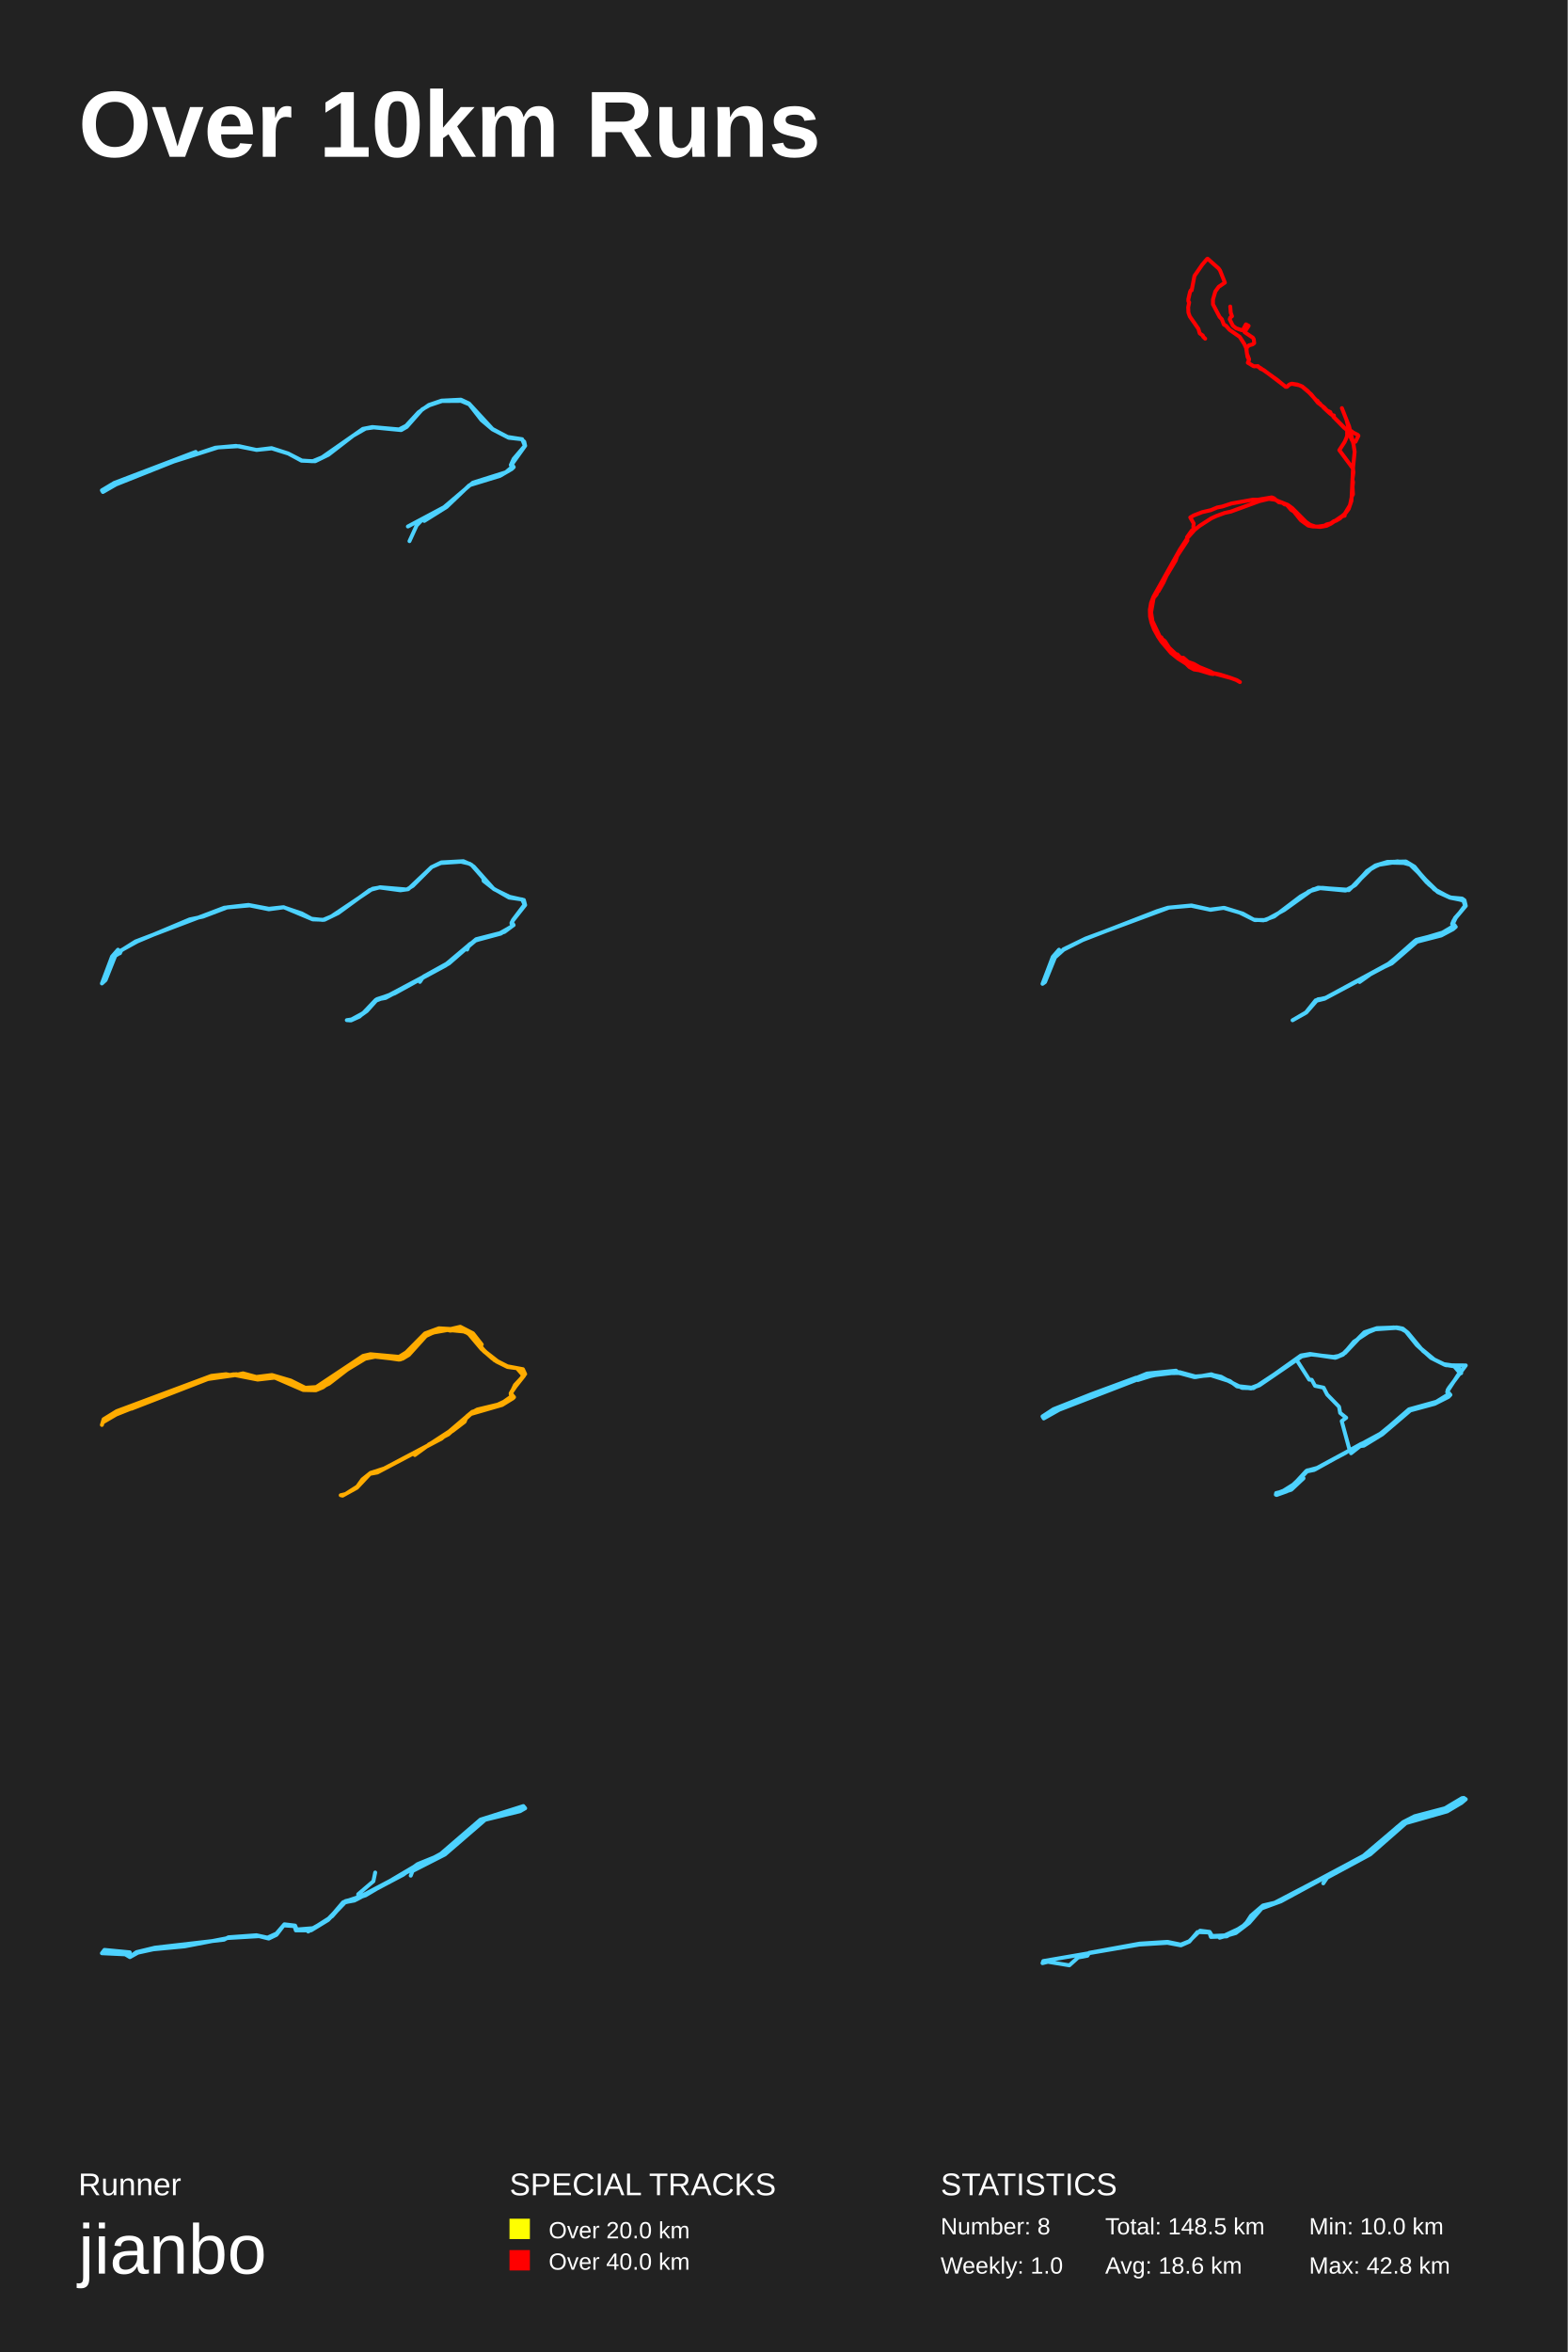
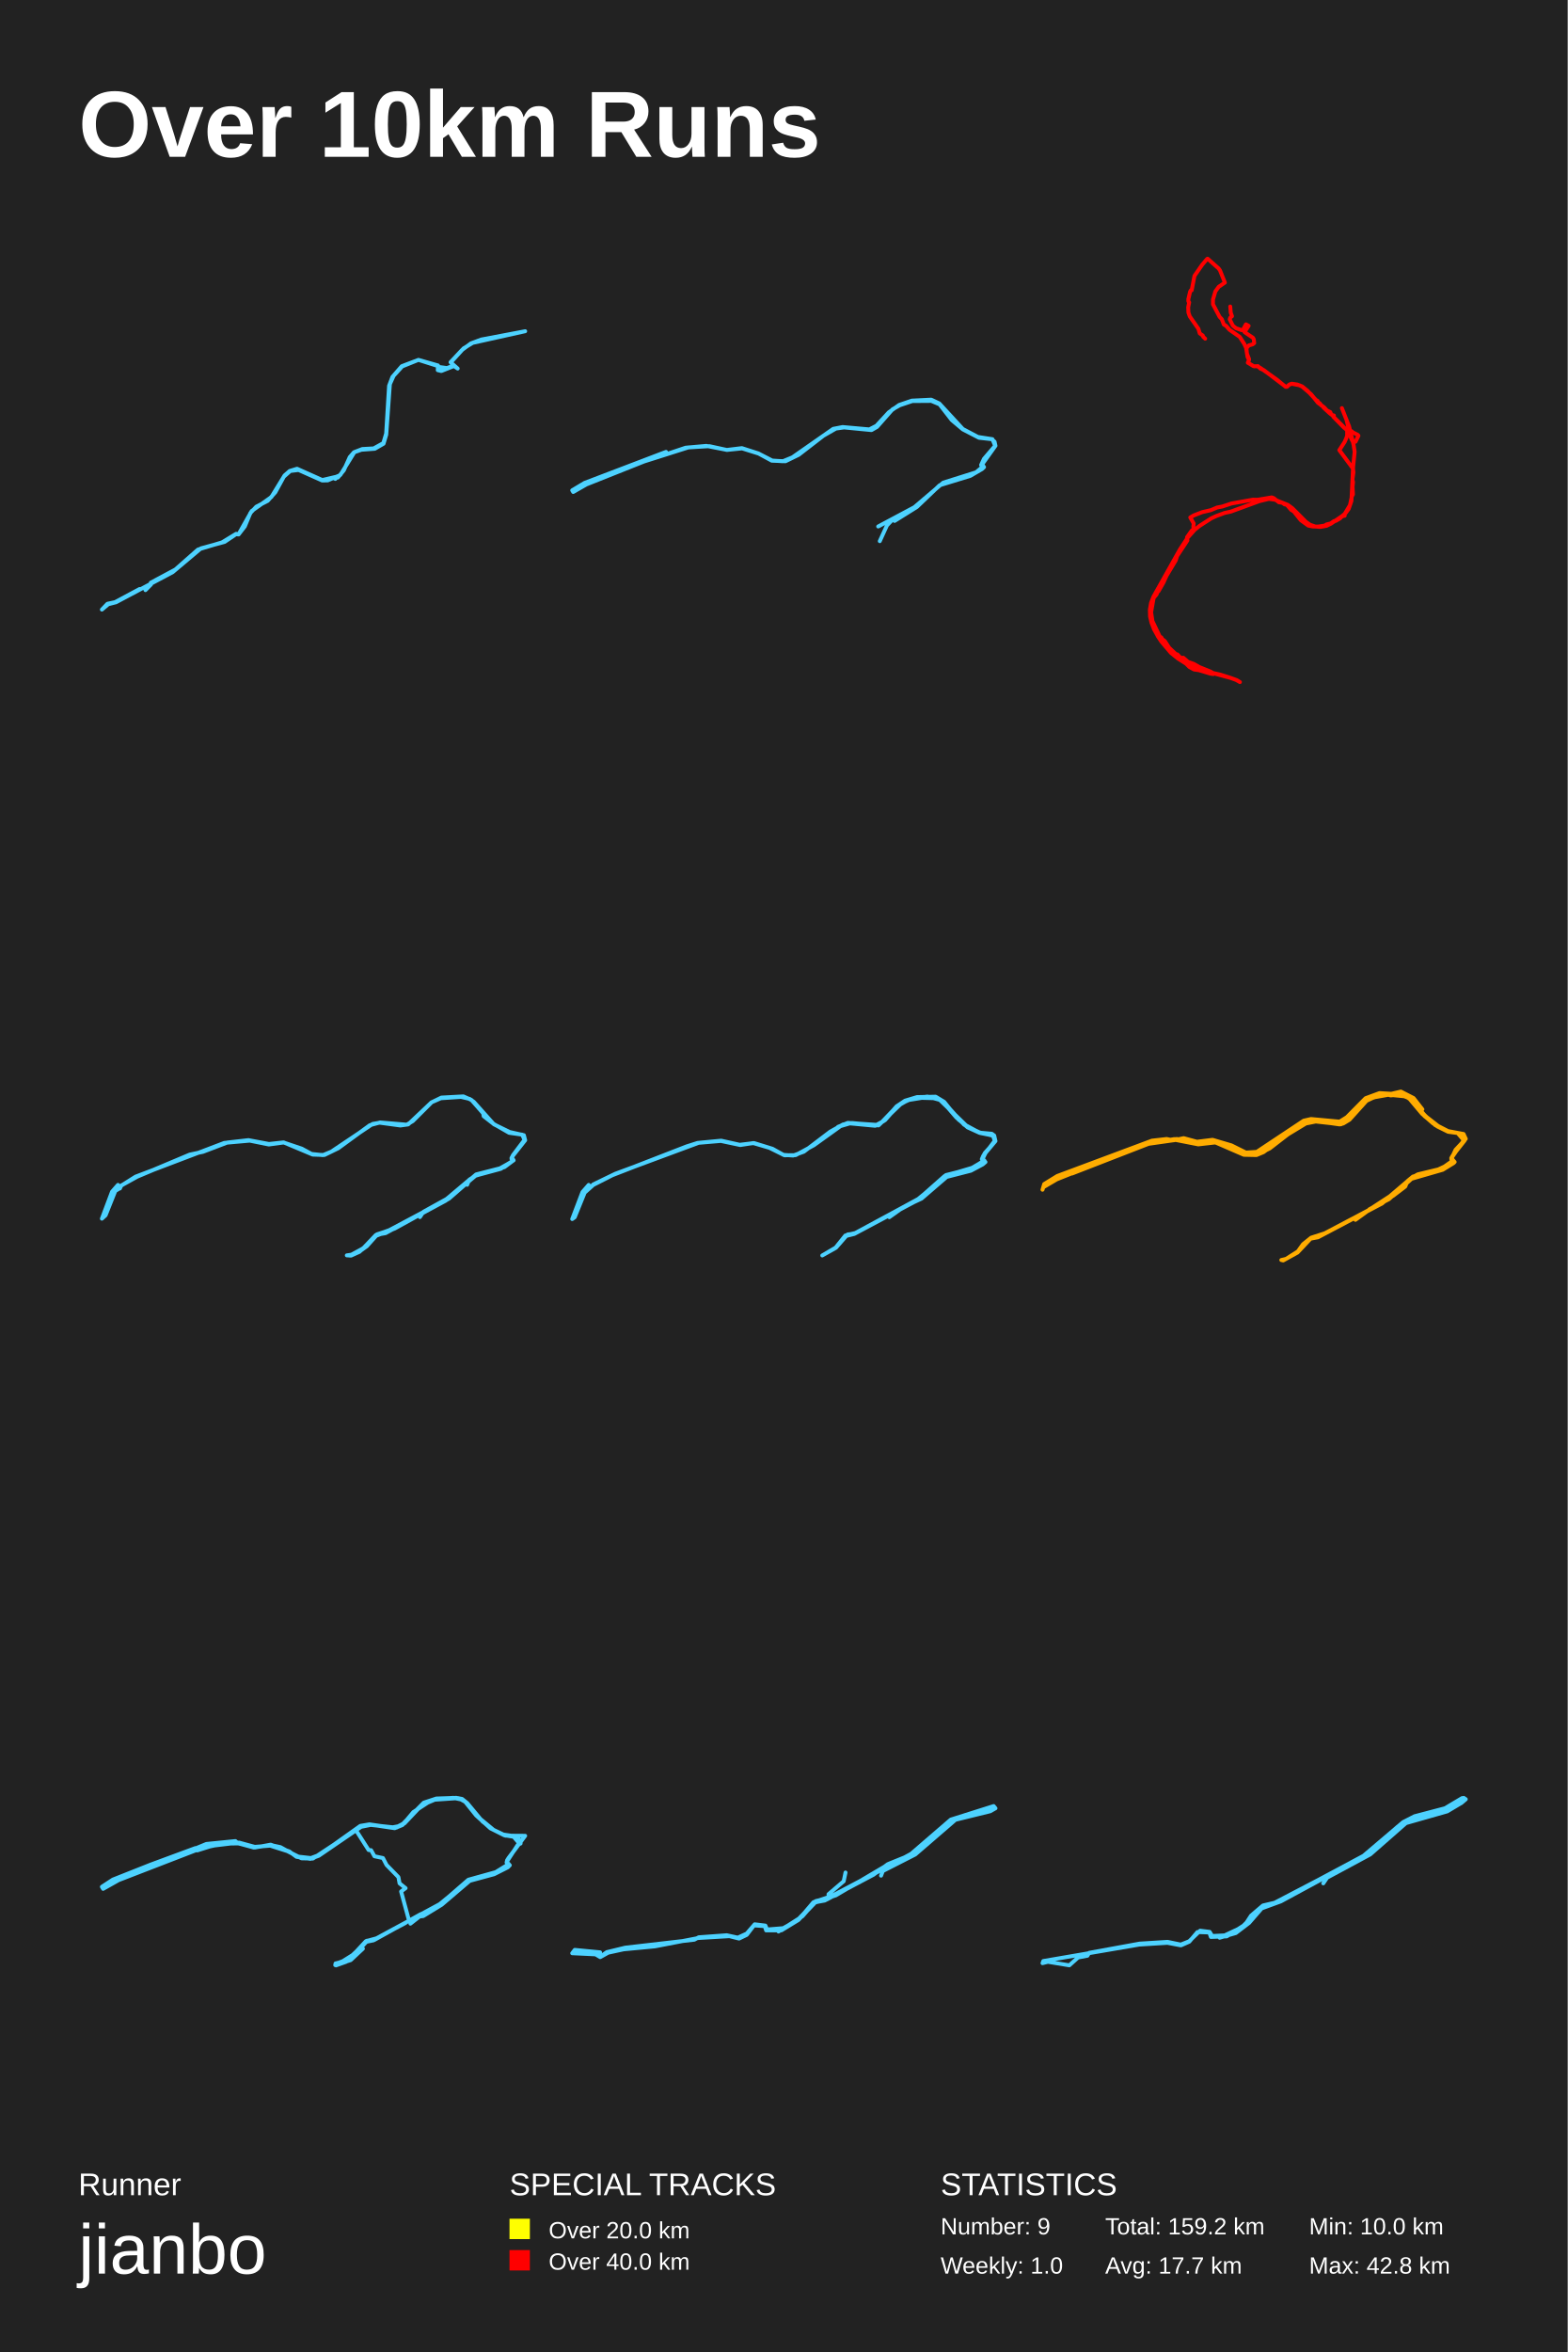
<svg xmlns="http://www.w3.org/2000/svg" baseProfile="full" height="300mm" version="1.1" viewBox="0,0,200,300" width="200mm">
  <defs />
  <rect fill="#222222" height="300" width="200" x="0" y="0" />
  <text fill="#FFFFFF" style="font-size:12px; font-family:Arial; font-weight:bold;" x="10" y="20">Over 10km Runs</text>
  <text fill="#FFFFFF" style="font-size:4px; font-family:Arial" x="10" y="280">Runner</text>
  <text fill="#FFFFFF" style="font-size:9px; font-family:Arial" x="10" y="290">jianbo</text>
  <text fill="#FFFFFF" style="font-size:4px; font-family:Arial" x="65" y="280">SPECIAL TRACKS</text>
  <rect fill="yellow" height="2.6" width="2.6" x="65" y="283" />
  <text fill="#FFFFFF" style="font-size:3px; font-family:Arial" x="70" y="285.5">Over 20.0 km</text>
  <rect fill="red" height="2.6" width="2.6" x="65" y="287" />
  <text fill="#FFFFFF" style="font-size:3px; font-family:Arial" x="70" y="289.5">Over 40.0 km</text>
  <text fill="#FFFFFF" style="font-size:4px; font-family:Arial" x="120" y="280">STATISTICS</text>
-   <text fill="#FFFFFF" style="font-size:3px; font-family:Arial" x="120" y="285">Number: 8</text>
+   <text fill="#FFFFFF" style="font-size:3px; font-family:Arial" x="120" y="285">Number: 9</text>
  <text fill="#FFFFFF" style="font-size:3px; font-family:Arial" x="120" y="290">Weekly: 1.0</text>
-   <text fill="#FFFFFF" style="font-size:3px; font-family:Arial" x="141" y="285">Total: 148.5 km</text>
-   <text fill="#FFFFFF" style="font-size:3px; font-family:Arial" x="141" y="290">Avg: 18.6 km</text>
+   <text fill="#FFFFFF" style="font-size:3px; font-family:Arial" x="141" y="285">Total: 159.2 km</text>
+   <text fill="#FFFFFF" style="font-size:3px; font-family:Arial" x="141" y="290">Avg: 17.7 km</text>
  <text fill="#FFFFFF" style="font-size:3px; font-family:Arial" x="167" y="285">Min: 10.0 km</text>
  <text fill="#FFFFFF" style="font-size:3px; font-family:Arial" x="167" y="290">Max: 42.8 km</text>
-   <polyline fill="none" points="52.239,69.024 53.149,67.029 53.655,66.494 54.089,66.174 54.133,66.441 56.981,64.659 59.872,61.898 63.776,60.704 65.28,59.831 65.54,59.582 65.308,59.225 67.0,56.856 66.884,56.339 66.523,56.018 64.904,55.84 62.836,54.771 61.419,53.577 59.872,51.581 58.817,51.136 56.388,51.154 54.798,51.688 53.872,52.205 51.892,54.45 51.183,54.86 47.684,54.521 46.643,54.664 45.053,55.573 41.887,58.014 40.21,58.833 38.46,58.762 36.754,57.836 34.643,57.158 32.72,57.39 30.508,56.909 27.819,57.069 22.152,58.869 14.807,61.791 13.13,62.753 13.0,62.539 14.576,61.595 24.581,57.782 24.971,57.64 25.029,57.925 27.472,57.105 30.104,56.873 32.749,57.39 34.672,57.194 36.783,57.853 38.518,58.744 39.877,58.833 41.092,58.334 46.296,54.7 47.496,54.468 50.908,54.771 51.805,54.308 53.381,52.597 54.711,51.653 56.33,51.1 58.802,50.976 59.829,51.457 62.836,54.717 64.759,55.733 66.61,56.018 66.957,56.856 65.525,58.53 65.164,59.314 65.395,59.51 64.528,60.241 60.335,61.559 56.648,64.695 52.036,67.154" stroke="#4dd2ff" stroke-linecap="round" stroke-linejoin="round" stroke-width="0.5" />
+   <polyline fill="none" points="18.557,75.27 19.262,74.558 19.237,74.321 22.368,72.645 25.255,70.099 28.322,69.182 30.119,68.091 30.44,68.138 32.108,65.181 34.623,63.394 36.304,60.642 36.959,60.072 37.895,59.788 41.116,61.227 42.875,60.816 42.785,61.085 42.618,61.006 43.106,60.911 43.863,59.993 44.62,58.301 45.159,57.684 46.224,57.273 47.674,57.194 48.906,56.514 49.265,55.296 49.637,49.207 50.061,48.084 51.254,46.708 53.385,45.901 55.874,46.613 55.9,47.182 55.964,46.803 57.016,46.945 57.85,46.644 58.389,47.008 57.478,46.202 58.928,44.651 60.083,43.797 61.405,43.307 67.0,42.247 60.301,43.734 59.146,44.43 57.504,46.233 57.94,46.676 56.298,47.325 55.848,47.214 55.874,46.692 53.385,45.901 51.306,46.739 50.215,47.941 49.74,49.001 49.278,55.438 48.932,56.593 47.815,57.241 46.096,57.368 45.21,57.684 43.413,60.594 41.809,61.274 41.104,61.29 38.088,59.946 37.036,60.072 36.214,60.8 35.124,62.793 34.148,63.884 32.698,64.627 31.941,65.434 31.235,67.142 30.44,68.17 30.106,68.138 28.656,69.118 25.64,69.941 22.034,72.977 14.797,76.82 13.808,77.073 13.0,77.753 13.706,77.01 14.681,76.804 17.812,75.128" stroke="#4dd2ff" stroke-linecap="round" stroke-linejoin="round" stroke-width="0.5" />
+   <polyline fill="none" points="112.239,69.024 113.149,67.029 113.655,66.494 114.089,66.174 114.133,66.441 116.981,64.659 119.872,61.898 123.776,60.704 125.28,59.831 125.54,59.582 125.308,59.225 127.0,56.856 126.884,56.339 126.523,56.018 124.904,55.84 122.836,54.771 121.419,53.577 119.872,51.581 118.817,51.136 116.388,51.154 114.798,51.688 113.872,52.205 111.892,54.45 111.183,54.86 107.684,54.521 106.643,54.664 105.053,55.573 101.887,58.014 100.21,58.833 98.46,58.762 96.754,57.836 94.643,57.158 92.72,57.39 90.508,56.909 87.819,57.069 82.152,58.869 74.807,61.791 73.13,62.753 73.0,62.539 74.576,61.595 84.581,57.782 84.971,57.64 85.029,57.925 87.472,57.105 90.104,56.873 92.749,57.39 94.672,57.194 96.783,57.853 98.518,58.744 99.877,58.833 101.092,58.334 106.296,54.7 107.496,54.468 110.908,54.771 111.805,54.308 113.381,52.597 114.711,51.653 116.33,51.1 118.802,50.976 119.829,51.457 122.836,54.717 124.759,55.733 126.61,56.018 126.957,56.856 125.525,58.53 125.164,59.314 125.395,59.51 124.528,60.241 120.335,61.559 116.648,64.695 112.036,67.154" stroke="#4dd2ff" stroke-linecap="round" stroke-linejoin="round" stroke-width="0.5" />
  <polyline fill="none" points="153.753,43.2 153.487,42.949 153.449,42.798 153.06,42.524 152.885,41.936 151.785,40.353 151.614,39.864 151.586,39.195 151.709,38.572 151.605,38.426 151.605,38.164 151.828,37.204 151.922,37.029 152.032,37.029 152.387,35.189 153.373,33.763 154.004,33.023 154.066,33.0 155.46,34.234 155.64,34.479 156.266,36.045 155.479,36.581 155.052,37.169 154.749,38.205 154.749,38.816 155.593,40.417 155.872,40.708 156.138,41.401 156.394,41.541 156.868,42.07 158.158,42.967 158.736,43.863 159.026,44.492 159.078,45.091 159.357,45.819 159.244,46.29 159.922,46.71 160.396,46.721 160.832,46.954 162.909,48.432 164.019,49.34 164.199,49.329 164.512,49.038 164.796,48.939 165.503,49.049 166.124,49.288 166.826,49.864 167.893,51.017 168.097,51.133 168.13,51.261 168.414,51.482 168.523,51.674 168.941,51.971 169.291,52.355 169.713,52.559 169.78,52.751 170.102,53.089 170.169,53.024 170.14,53.147 170.287,53.327 171.866,54.904 171.861,55.55 171.781,55.83 171.544,56.371 170.866,57.418 172.611,59.769 172.668,60.246 172.54,61.154 172.615,61.503 172.554,62.097 172.606,63.068 172.473,63.284 172.222,64.436 171.548,65.559 171.553,65.774 171.231,65.855 170.937,66.135 170.42,66.437 170.188,66.461 169.766,66.763 169.239,66.891 168.988,67.042 168.158,67.165 167.471,67.153 166.906,67.042 165.949,66.35 165.057,65.233 164.725,65.041 164.166,64.389 163.872,64.331 163.616,64.139 163.146,64.063 162.515,63.546 162.25,63.441 160.458,63.743 159.846,63.732 157.105,64.221 155.924,64.61 155.275,64.733 154.474,65.07 153.369,65.326 152.278,65.751 151.851,66.001 152.292,66.781 152.24,67.17 152.307,67.444 152.032,67.682 151.434,68.526 151.486,68.933 150.178,70.917 149.988,71.493 148.821,73.442 148.423,74.32 147.792,75.425 147.664,75.501 147.551,75.821 147.176,76.275 146.854,78.101 147.029,79.23 147.977,81.225 148.162,81.3 148.267,81.51 148.599,81.76 149.153,82.615 150.031,83.447 150.206,83.47 150.064,83.499 150.253,83.516 150.533,83.825 150.784,83.923 150.955,83.894 151.572,84.424 152.297,84.68 153.023,85.092 154.469,85.674 154.805,85.889 154.782,85.976 154.421,85.924 152.989,85.494 152.335,85.395 151.738,85.075 151.325,84.662 150.282,83.999 149.386,83.278 148.167,81.841 147.679,81.108 148.414,82.074 149.76,83.476 150.898,84.325 151.61,84.743 152.98,85.389 156.996,86.471 157.712,86.732 158.186,87.0 157.788,86.756 156.911,86.436 155.673,86.046 153.786,85.627 152.197,85.011 151.344,84.581 150.343,83.906 149.073,82.772 147.612,80.957 147.223,80.259 146.901,79.416 146.721,78.636 146.697,77.776 146.844,76.915 147.148,76.118 150.543,70.062 151.505,68.596 152.401,67.589 153.018,67.089 154.535,66.111 155.161,65.821 156.237,65.425 157.02,65.256 160.68,63.918 161.88,63.633 162.648,63.743 164.298,64.401 164.877,64.826 166.641,66.594 167.158,66.943 167.803,67.159 168.457,67.211 169.244,67.066 169.813,66.786 171.245,65.809 171.686,65.425 172.061,64.913 172.411,63.895 172.62,59.618 172.819,57.628 172.687,56.737 172.113,54.386 171.193,52.053 171.795,53.589 172.317,55.777 172.478,56.15 172.549,56.254 172.748,56.237 172.933,56.342 173.303,55.585 173.246,55.48 172.563,55.137 172.473,55.021 171.767,54.77 171.473,54.555 170.102,53.158 170.173,52.995 170.083,53.054 169.633,52.71 168.831,51.965 168.803,51.861 168.139,51.377 167.281,50.301 166.133,49.317 165.773,49.143 164.81,48.956 164.474,49.061 164.156,49.346 164.033,49.335 161.235,47.21 160.808,47.03 160.481,46.698 159.979,46.727 159.192,46.267 159.339,45.918 159.154,45.51 158.983,44.445 159.324,44.055 159.808,43.921 160.007,43.764 159.955,43.287 159.851,43.083 158.774,42.361 159.296,41.558 158.95,41.372 158.613,41.995 158.423,42.117 157.684,41.861 157.281,41.535 156.882,40.731 156.958,40.499 157.176,40.336 157.015,39.881 156.949,39.096" stroke="red" stroke-linecap="round" stroke-linejoin="round" stroke-width="0.5" />
-   <polyline fill="none" points="53.572,125.239 54.026,124.561 57.273,122.764 60.74,119.797 63.794,119.017 65.184,118.237 65.473,117.898 65.253,117.712 65.445,117.339 66.917,115.389 66.615,114.727 64.95,114.49 62.941,113.337 61.703,112.371 61.648,112.015 60.149,110.302 59.117,109.844 56.31,109.997 55.058,110.607 52.664,112.998 51.894,113.456 48.496,113.168 47.175,113.524 43.157,116.457 41.383,117.322 39.897,117.271 36.182,115.711 34.311,115.914 31.697,115.423 29.014,115.728 25.891,116.915 24.199,117.271 17.513,120.085 15.366,121.272 15.298,121.543 14.706,121.916 13.468,125.019 13.0,125.443 14.293,122.001 15.05,121.136 15.298,121.594 15.463,121.238 17.292,120.085 28.615,115.779 31.862,115.49 34.297,115.982 36.182,115.728 38.494,116.508 39.745,117.186 41.19,117.339 42.263,116.898 47.546,113.354 48.441,113.202 51.082,113.558 52.073,113.422 55.044,110.607 56.241,110.082 58.814,109.912 59.915,110.167 60.451,110.54 63.01,113.405 65.019,114.388 66.835,114.795 67.0,115.44 65.432,117.423 65.253,117.813 65.528,118 63.891,119.085 60.685,119.95 56.847,123.154 49.183,127.291 48.152,127.477 45.868,129.664 44.781,130.156 44.244,130.122 45.042,130.003 46.363,129.189 48.083,127.443 49.761,126.901 56.53,123.306 59.791,120.56 59.598,121.119 59.86,120.475 60.946,119.78 63.863,119.017 65.377,118.101 64.358,118.864 60.616,119.983 57.287,122.883 50.367,126.697 47.986,127.63 46.803,128.952 45.744,129.715 44.616,130.156 46.336,129.223 47.945,127.528 49.679,126.901 56.626,123.205 59.13,121.187 57.025,123.035 55.595,123.815" stroke="#4dd2ff" stroke-linecap="round" stroke-linejoin="round" stroke-width="0.5" />
-   <polyline fill="none" points="173.455,125.253 175.284,123.949 177.567,122.881 180.771,120.119 183.865,119.323 185.364,118.526 185.721,118.221 185.295,117.848 185.377,117.543 186.904,115.51 186.642,114.73 184.965,114.493 183.439,113.798 181.995,112.527 180.125,110.358 178.323,109.866 176.357,110.121 175.009,110.731 172.08,113.544 168.464,113.29 167.432,113.493 163.843,116.069 161.506,117.34 160.076,117.357 158.164,116.408 156.088,115.798 154.438,116.052 151.963,115.527 148.992,115.781 147.604,116.221 138.129,119.899 135.695,121.136 134.595,122.119 133.316,125.27 133.0,125.491 134.306,122.051 135.104,121.136 135.269,121.525 135.695,121.068 138.5,119.712 149.144,115.764 152.004,115.493 154.369,116.018 156.198,115.798 158.549,116.526 159.952,117.306 161.189,117.391 162.551,116.899 165.92,114.34 167.556,113.425 168.697,113.239 171.791,113.527 172.727,113.002 174.39,111.104 175.6,110.392 176.838,110.019 179.684,110.087 183.246,113.544 184.841,114.408 186.807,114.9 186.986,115.561 185.735,117.052 185.336,117.865 185.405,118.204 183.989,119.068 180.647,120.068 176.742,123.254 168.986,127.389 167.969,127.643 166.649,129.151 164.902,130.134 166.607,129.134 167.845,127.592 169.069,127.321 177.292,122.847 180.51,120 184.154,118.916 185.529,118.035 185.254,117.848 185.474,117.357 186.945,115.561 186.794,114.866 185.02,114.51 182.998,113.459 180.358,110.527 179.382,110.036 178.021,109.968 175.82,110.324 174.487,111.087 172.905,112.883 171.668,113.595 168.422,113.29 166.91,113.73 168.161,113.222 171.819,113.476 172.52,113.103 174.5,111.036 175.463,110.392 176.989,109.934 179.368,109.883 180.455,110.544 182.311,112.832 183.562,113.781 185.047,114.476 186.532,114.612 186.835,114.832 187.0,115.544 185.625,117.086 185.322,117.797 185.597,118.035 183.769,119.102 180.675,119.882 177.374,122.813 169.124,127.27 168.106,127.507 167.556,127.965 168.134,127.456 168.849,127.372" stroke="#4dd2ff" stroke-linecap="round" stroke-linejoin="round" stroke-width="0.5" />
-   <polyline fill="none" points="52.922,185.589 54.946,184.121 57.199,182.954 60.083,180.354 64.058,179.205 65.436,178.356 65.579,178.214 65.149,177.701 66.813,175.42 66.555,174.624 64.804,174.306 62.81,173.28 61.418,172.06 59.739,170.062 58.576,169.602 57.428,169.725 56.639,169.513 54.458,170.274 52.162,172.82 51.373,173.298 50.899,173.422 47.914,172.997 46.867,173.139 44.298,174.695 41.988,176.481 40.323,177.295 38.773,177.277 35.444,175.774 34.238,175.668 33.019,175.951 30.723,175.314 29.79,175.296 26.776,175.809 22.572,177.33 14.822,180.425 13.1,181.433 13.0,181.751 13.215,181.026 14.88,180 26.963,175.491 28.843,175.279 29.689,175.455 31.01,175.173 32.703,175.632 34.698,175.385 37.094,176.092 38.945,177.012 40.337,176.923 46.321,172.944 47.254,172.732 50.913,173.068 51.817,172.502 54.214,170.079 55.993,169.425 57.5,169.513 58.72,169.23 60.341,170.062 61.461,171.494 61.231,171.742 63.097,173.51 64.847,174.341 65.952,174.518 66.569,175.226 66.9,175.208 65.221,177.648 65.364,178.073 63.986,179.081 60.241,180.177 56.323,183.502 48.144,187.817 47.197,187.993 45.532,189.762 43.71,190.77 43.466,190.717 44.068,190.575 45.575,189.62 46.235,188.701 47.268,187.87 49.019,187.304 54.515,184.404 57.5,182.459 57.701,182.547 59.28,181.344 59.552,180.655 59.997,180.283 60.887,179.788 63.9,179.063 65.378,178.02 65.163,177.808 65.264,177.489 66.842,175.491 66.77,174.872 66.34,174.571 64.747,174.359 63.355,173.669 61.733,172.361 60.112,170.362 59.351,169.849 57.141,169.637 55.261,169.973 54.329,170.415 51.975,172.891 51.071,173.404 47.857,173.05 46.092,173.404 41.184,176.959 40.294,177.33 38.687,177.295 35.056,175.721 32.875,175.968 29.991,175.402 26.518,175.898 16.774,179.682 26.805,175.721 30.149,175.279 32.961,175.951 34.812,175.615 36.821,176.234 39.046,177.295 40.495,177.189 46.436,173.174 47.197,172.997 51.086,173.28 52.09,172.644 53.755,170.822 54.731,170.15 55.993,169.725 58.691,169.513 59.724,169.902 61.877,172.378 63.556,173.687 64.733,174.271 66.713,174.642 67.0,175.261 65.694,176.658 65.149,177.825 65.264,178.144 64.761,178.568 63.212,179.293 60.255,180.071 56.481,183.29 54.702,184.245" stroke="#ffac00" stroke-linecap="round" stroke-linejoin="round" stroke-width="0.5" />
-   <polyline fill="none" points="172.36,185.365 173.532,184.449 173.99,184.396 176.349,182.952 179.923,179.904 183.04,179.058 184.784,178.177 185.041,177.913 184.627,177.56 184.698,177.261 187.0,174.16 184.484,174.142 182.968,173.402 180.752,171.57 179.351,169.825 178.493,169.35 175.105,169.579 172.732,171.129 171.345,172.785 170.358,173.191 167.384,172.75 166.069,173.014 160.679,176.697 159.607,177.102 157.82,176.838 156.905,176.151 154.531,175.287 152.501,175.657 150.557,175.041 149.241,174.988 145.567,175.781 135.13,179.815 133.157,180.925 133.0,180.661 134.401,179.745 139.248,177.824 144.924,175.728 144.938,175.974 146.983,175.305 150.5,175.023 152.501,175.569 154.803,175.393 155.775,175.604 157.948,176.803 159.664,176.996 160.793,176.574 165.969,172.891 167.127,172.697 169.929,173.103 170.787,172.944 171.402,172.627 174.061,169.931 175.662,169.402 178.207,169.314 178.951,169.455 179.608,169.984 181.553,172.327 182.825,173.332 184.226,174.001 185.442,174.177 186.071,174.917 186.414,174.812 186.414,175.146 186.071,175.287 184.77,177.296 184.655,177.595 184.913,177.754 183.397,178.811 179.894,179.763 175.419,183.427 173.618,184.185 167.756,187.444 166.784,187.638 165.168,189.364 163.324,190.404 165.125,189.276 166.67,187.603 168.028,187.233 176.277,182.775 179.751,179.763 183.24,178.794 184.612,177.948 184.87,177.719 184.627,177.543 184.841,177.032 186.357,175.023 186.099,174.371 184.326,174.089 182.568,173.208 180.809,171.622 179.508,169.931 178.894,169.543 177.807,169.314 175.705,169.455 173.804,170.248 171.602,172.574 170.573,173.12 167.27,172.768 166.069,172.997 159.907,177.067 158.463,177.032 156.662,176.115 154.331,175.375 152.373,175.657 150.428,175.129 149.413,175.146 147.068,175.428 145.153,176.027 145.081,175.71 146.325,175.199 150.028,174.829 150.385,175.129 152.444,175.622 154.446,175.375 156.461,176.01 158.363,176.961 159.564,177.049 160.808,176.574 165.383,173.402 167.027,175.974 167.342,175.992 167.77,176.767 168.857,176.996 169.315,177.877 170.83,179.428 170.973,180.221 171.745,180.837 171.173,181.26 172.188,184.995 167.642,187.497 166.77,187.673 164.439,189.875 162.824,190.492 162.867,190.686 164.153,190.228 166.298,188.554 164.739,190.016 162.766,190.65 162.809,190.439 163.81,190.192 165.197,189.259 166.77,187.55 167.699,187.409 171.731,185.277" stroke="#4dd2ff" stroke-linecap="round" stroke-linejoin="round" stroke-width="0.5" />
-   <polyline fill="none" points="52.4,239.243 52.631,238.651 56.761,236.544 61.89,232.117 66.328,231.028 67.0,230.649 66.827,230.436 61.66,232.022 56.819,236.189 54.436,237.538 53.495,237.704 46.637,241.752 44.063,242.604 41.854,244.9 39.683,246.226 37.743,246.226 37.57,245.682 36.187,245.587 35.265,246.794 34.285,247.268 33.055,246.96 29.079,247.197 23.546,248.262 19.551,248.64 17.591,249.067 16.573,249.635 15.978,249.28 13.0,249.138 13.327,248.711 16.554,249.019 16.573,249.587 17.418,248.996 19.762,248.427 28.58,247.41 29.137,247.102 32.71,246.841 34.131,247.149 35.265,246.628 36.283,245.445 37.647,245.611 37.858,246.108 39.914,245.942 41.7,244.948 44.063,242.486 45.542,242.131 56.108,236.568 61.295,232.094 66.769,230.365 61.506,232.117 56.338,236.402 45.504,242.273 43.871,242.699 42.372,244.427 39.318,246.368 42.027,244.687 43.775,242.628 46.311,241.776 51.689,238.935 53.38,237.728 56.3,236.544 61.179,232.283 66.347,230.602 61.525,232.094 56.55,236.378 53.745,237.893 53.265,237.775 51.44,239.124 45.216,242.415 43.928,242.652 45.734,241.989 45.696,241.61 47.636,239.953 47.867,238.84" stroke="#4dd2ff" stroke-linecap="round" stroke-linejoin="round" stroke-width="0.5" />
+   <polyline fill="none" points="53.572,155.239 54.026,154.561 57.273,152.764 60.74,149.797 63.794,149.017 65.184,148.237 65.473,147.898 65.253,147.712 65.445,147.339 66.917,145.389 66.615,144.727 64.95,144.49 62.941,143.337 61.703,142.371 61.648,142.015 60.149,140.302 59.117,139.844 56.31,139.997 55.058,140.607 52.664,142.998 51.894,143.456 48.496,143.168 47.175,143.524 43.157,146.457 41.383,147.322 39.897,147.271 36.182,145.711 34.311,145.914 31.697,145.423 29.014,145.728 25.891,146.915 24.199,147.271 17.513,150.085 15.366,151.272 15.298,151.543 14.706,151.916 13.468,155.019 13.0,155.443 14.293,152.001 15.05,151.136 15.298,151.594 15.463,151.238 17.292,150.085 28.615,145.779 31.862,145.49 34.297,145.982 36.182,145.728 38.494,146.508 39.745,147.186 41.19,147.339 42.263,146.898 47.546,143.354 48.441,143.202 51.082,143.558 52.073,143.422 55.044,140.607 56.241,140.082 58.814,139.912 59.915,140.167 60.451,140.54 63.01,143.405 65.019,144.388 66.835,144.795 67.0,145.44 65.432,147.423 65.253,147.813 65.528,148 63.891,149.085 60.685,149.95 56.847,153.154 49.183,157.291 48.152,157.477 45.868,159.664 44.781,160.156 44.244,160.122 45.042,160.003 46.363,159.189 48.083,157.443 49.761,156.901 56.53,153.306 59.791,150.56 59.598,151.119 59.86,150.475 60.946,149.78 63.863,149.017 65.377,148.101 64.358,148.864 60.616,149.983 57.287,152.883 50.367,156.697 47.986,157.63 46.803,158.952 45.744,159.715 44.616,160.156 46.336,159.223 47.945,157.528 49.679,156.901 56.626,153.205 59.13,151.187 57.025,153.035 55.595,153.815" stroke="#4dd2ff" stroke-linecap="round" stroke-linejoin="round" stroke-width="0.5" />
+   <polyline fill="none" points="113.455,155.253 115.284,153.949 117.567,152.881 120.771,150.119 123.865,149.323 125.364,148.526 125.721,148.221 125.295,147.848 125.377,147.543 126.904,145.51 126.642,144.73 124.965,144.493 123.439,143.798 121.995,142.527 120.125,140.358 118.323,139.866 116.357,140.121 115.009,140.731 112.08,143.544 108.464,143.29 107.432,143.493 103.843,146.069 101.506,147.34 100.076,147.357 98.164,146.408 96.088,145.798 94.438,146.052 91.963,145.527 88.992,145.781 87.604,146.221 78.129,149.899 75.695,151.136 74.595,152.119 73.316,155.27 73.0,155.491 74.306,152.051 75.104,151.136 75.269,151.525 75.695,151.068 78.5,149.712 89.144,145.764 92.004,145.493 94.369,146.018 96.198,145.798 98.549,146.526 99.952,147.306 101.189,147.391 102.551,146.899 105.92,144.34 107.556,143.425 108.697,143.239 111.791,143.527 112.727,143.002 114.39,141.104 115.6,140.392 116.838,140.019 119.684,140.087 123.246,143.544 124.841,144.408 126.807,144.9 126.986,145.561 125.735,147.052 125.336,147.865 125.405,148.204 123.989,149.068 120.647,150.068 116.742,153.254 108.986,157.389 107.969,157.643 106.649,159.151 104.902,160.134 106.607,159.134 107.845,157.592 109.069,157.321 117.292,152.847 120.51,150 124.154,148.916 125.529,148.035 125.254,147.848 125.474,147.357 126.945,145.561 126.794,144.866 125.02,144.51 122.998,143.459 120.358,140.527 119.382,140.036 118.021,139.968 115.82,140.324 114.487,141.087 112.905,142.883 111.668,143.595 108.422,143.29 106.91,143.73 108.161,143.222 111.819,143.476 112.52,143.103 114.5,141.036 115.463,140.392 116.989,139.934 119.368,139.883 120.455,140.544 122.311,142.832 123.562,143.781 125.047,144.476 126.532,144.612 126.835,144.832 127.0,145.544 125.625,147.086 125.322,147.797 125.597,148.035 123.769,149.102 120.675,149.882 117.374,152.813 109.124,157.27 108.106,157.507 107.556,157.965 108.134,157.456 108.849,157.372" stroke="#4dd2ff" stroke-linecap="round" stroke-linejoin="round" stroke-width="0.5" />
+   <polyline fill="none" points="172.922,155.589 174.946,154.121 177.199,152.954 180.083,150.354 184.058,149.205 185.436,148.356 185.579,148.214 185.149,147.701 186.813,145.42 186.555,144.624 184.804,144.306 182.81,143.28 181.418,142.06 179.739,140.062 178.576,139.602 177.428,139.725 176.639,139.513 174.458,140.274 172.162,142.82 171.373,143.298 170.899,143.422 167.914,142.997 166.867,143.139 164.298,144.695 161.988,146.481 160.323,147.295 158.773,147.277 155.444,145.774 154.238,145.668 153.019,145.951 150.723,145.314 149.79,145.296 146.776,145.809 142.572,147.33 134.822,150.425 133.1,151.433 133.0,151.751 133.215,151.026 134.88,150 146.963,145.491 148.843,145.279 149.689,145.455 151.01,145.173 152.703,145.632 154.698,145.385 157.094,146.092 158.945,147.012 160.337,146.923 166.321,142.944 167.254,142.732 170.913,143.068 171.817,142.502 174.214,140.079 175.993,139.425 177.5,139.513 178.72,139.23 180.341,140.062 181.461,141.494 181.231,141.742 183.097,143.51 184.847,144.341 185.952,144.518 186.569,145.226 186.9,145.208 185.221,147.648 185.364,148.073 183.986,149.081 180.241,150.177 176.323,153.502 168.144,157.817 167.197,157.993 165.532,159.762 163.71,160.77 163.466,160.717 164.068,160.575 165.575,159.62 166.235,158.701 167.268,157.87 169.019,157.304 174.515,154.404 177.5,152.459 177.701,152.547 179.28,151.344 179.552,150.655 179.997,150.283 180.887,149.788 183.9,149.063 185.378,148.02 185.163,147.808 185.264,147.489 186.842,145.491 186.77,144.872 186.34,144.571 184.747,144.359 183.355,143.669 181.733,142.361 180.112,140.362 179.351,139.849 177.141,139.637 175.261,139.973 174.329,140.415 171.975,142.891 171.071,143.404 167.857,143.05 166.092,143.404 161.184,146.959 160.294,147.33 158.687,147.295 155.056,145.721 152.875,145.968 149.991,145.402 146.518,145.898 136.774,149.682 146.805,145.721 150.149,145.279 152.961,145.951 154.812,145.615 156.821,146.234 159.046,147.295 160.495,147.189 166.436,143.174 167.197,142.997 171.086,143.28 172.09,142.644 173.755,140.822 174.731,140.15 175.993,139.725 178.691,139.513 179.724,139.902 181.877,142.378 183.556,143.687 184.733,144.271 186.713,144.642 187.0,145.261 185.694,146.658 185.149,147.825 185.264,148.144 184.761,148.568 183.212,149.293 180.255,150.071 176.481,153.29 174.702,154.245" stroke="#ffac00" stroke-linecap="round" stroke-linejoin="round" stroke-width="0.5" />
+   <polyline fill="none" points="52.36,245.365 53.532,244.449 53.99,244.396 56.349,242.952 59.923,239.904 63.04,239.058 64.784,238.177 65.041,237.913 64.627,237.56 64.698,237.261 67.0,234.16 64.484,234.142 62.968,233.402 60.752,231.57 59.351,229.825 58.493,229.35 55.105,229.579 52.732,231.129 51.345,232.785 50.358,233.191 47.384,232.75 46.069,233.014 40.679,236.697 39.607,237.102 37.82,236.838 36.905,236.151 34.531,235.287 32.501,235.657 30.557,235.041 29.241,234.988 25.567,235.781 15.13,239.815 13.157,240.925 13.0,240.661 14.401,239.745 19.248,237.824 24.924,235.728 24.938,235.974 26.983,235.305 30.5,235.023 32.501,235.569 34.803,235.393 35.775,235.604 37.948,236.803 39.664,236.996 40.793,236.574 45.969,232.891 47.127,232.697 49.929,233.103 50.787,232.944 51.402,232.627 54.061,229.931 55.662,229.402 58.207,229.314 58.951,229.455 59.608,229.984 61.553,232.327 62.825,233.332 64.226,234.001 65.442,234.177 66.071,234.917 66.414,234.812 66.414,235.146 66.071,235.287 64.77,237.296 64.655,237.595 64.913,237.754 63.397,238.811 59.894,239.763 55.419,243.427 53.618,244.185 47.756,247.444 46.784,247.638 45.168,249.364 43.324,250.404 45.125,249.276 46.67,247.603 48.028,247.233 56.277,242.775 59.751,239.763 63.24,238.794 64.612,237.948 64.87,237.719 64.627,237.543 64.841,237.032 66.357,235.023 66.099,234.371 64.326,234.089 62.568,233.208 60.809,231.622 59.508,229.931 58.894,229.543 57.807,229.314 55.705,229.455 53.804,230.248 51.602,232.574 50.573,233.12 47.27,232.768 46.069,232.997 39.907,237.067 38.463,237.032 36.662,236.115 34.331,235.375 32.373,235.657 30.428,235.129 29.413,235.146 27.068,235.428 25.153,236.027 25.081,235.71 26.325,235.199 30.028,234.829 30.385,235.129 32.444,235.622 34.446,235.375 36.461,236.01 38.363,236.961 39.564,237.049 40.808,236.574 45.383,233.402 47.027,235.974 47.342,235.992 47.77,236.767 48.857,236.996 49.315,237.877 50.83,239.428 50.973,240.221 51.745,240.837 51.173,241.26 52.188,244.995 47.642,247.497 46.77,247.673 44.439,249.875 42.824,250.492 42.867,250.686 44.153,250.228 46.298,248.554 44.739,250.016 42.766,250.65 42.809,250.439 43.81,250.192 45.197,249.259 46.77,247.55 47.699,247.409 51.731,245.277" stroke="#4dd2ff" stroke-linecap="round" stroke-linejoin="round" stroke-width="0.5" />
+   <polyline fill="none" points="112.4,239.243 112.631,238.651 116.761,236.544 121.89,232.117 126.328,231.028 127.0,230.649 126.827,230.436 121.66,232.022 116.819,236.189 114.436,237.538 113.495,237.704 106.637,241.752 104.063,242.604 101.854,244.9 99.683,246.226 97.743,246.226 97.57,245.682 96.187,245.587 95.265,246.794 94.285,247.268 93.055,246.96 89.079,247.197 83.546,248.262 79.551,248.64 77.591,249.067 76.573,249.635 75.978,249.28 73.0,249.138 73.327,248.711 76.554,249.019 76.573,249.587 77.418,248.996 79.762,248.427 88.58,247.41 89.137,247.102 92.71,246.841 94.131,247.149 95.265,246.628 96.283,245.445 97.647,245.611 97.858,246.108 99.914,245.942 101.7,244.948 104.063,242.486 105.542,242.131 116.108,236.568 121.295,232.094 126.769,230.365 121.506,232.117 116.338,236.402 105.504,242.273 103.871,242.699 102.372,244.427 99.318,246.368 102.027,244.687 103.775,242.628 106.311,241.776 111.689,238.935 113.38,237.728 116.3,236.544 121.179,232.283 126.347,230.602 121.525,232.094 116.55,236.378 113.745,237.893 113.265,237.775 111.44,239.124 105.216,242.415 103.928,242.652 105.734,241.989 105.696,241.61 107.636,239.953 107.867,238.84" stroke="#4dd2ff" stroke-linecap="round" stroke-linejoin="round" stroke-width="0.5" />
  <polyline fill="none" points="168.818,240.225 169.304,239.501 174.811,236.532 179.367,232.54 184.631,231.043 186.474,229.945 187.0,229.496 186.737,229.321 184.429,230.793 179.306,232.29 174.123,236.682 163.472,242.396 160.901,243.294 159.22,245.24 156.507,246.986 154.483,247.061 154.28,246.487 152.762,246.437 151.729,247.66 150.656,248.134 148.935,247.81 145.331,248.034 133.101,250.13 133.0,250.404 133.688,250.23 136.422,250.679 137.535,249.681 138.73,249.456 138.953,249.082 145.391,247.909 148.955,247.685 150.636,248.034 151.709,247.61 153.106,246.263 154.321,246.412 154.645,246.936 156.71,246.837 158.775,245.614 159.605,244.342 161.124,243.044 162.622,242.695 173.718,236.906 179.002,232.415 180.46,231.667 184.348,230.644 186.534,229.346 183.963,230.968 179.488,232.166 174.062,236.757 163.412,242.52 160.962,243.418 159.362,245.265 157.661,246.562 155.596,247.161 158.411,245.839 161.184,243.069 162.622,242.77 174.649,236.333 178.314,232.989 173.92,236.832 165.72,241.148" stroke="#4dd2ff" stroke-linecap="round" stroke-linejoin="round" stroke-width="0.5" />
</svg>
